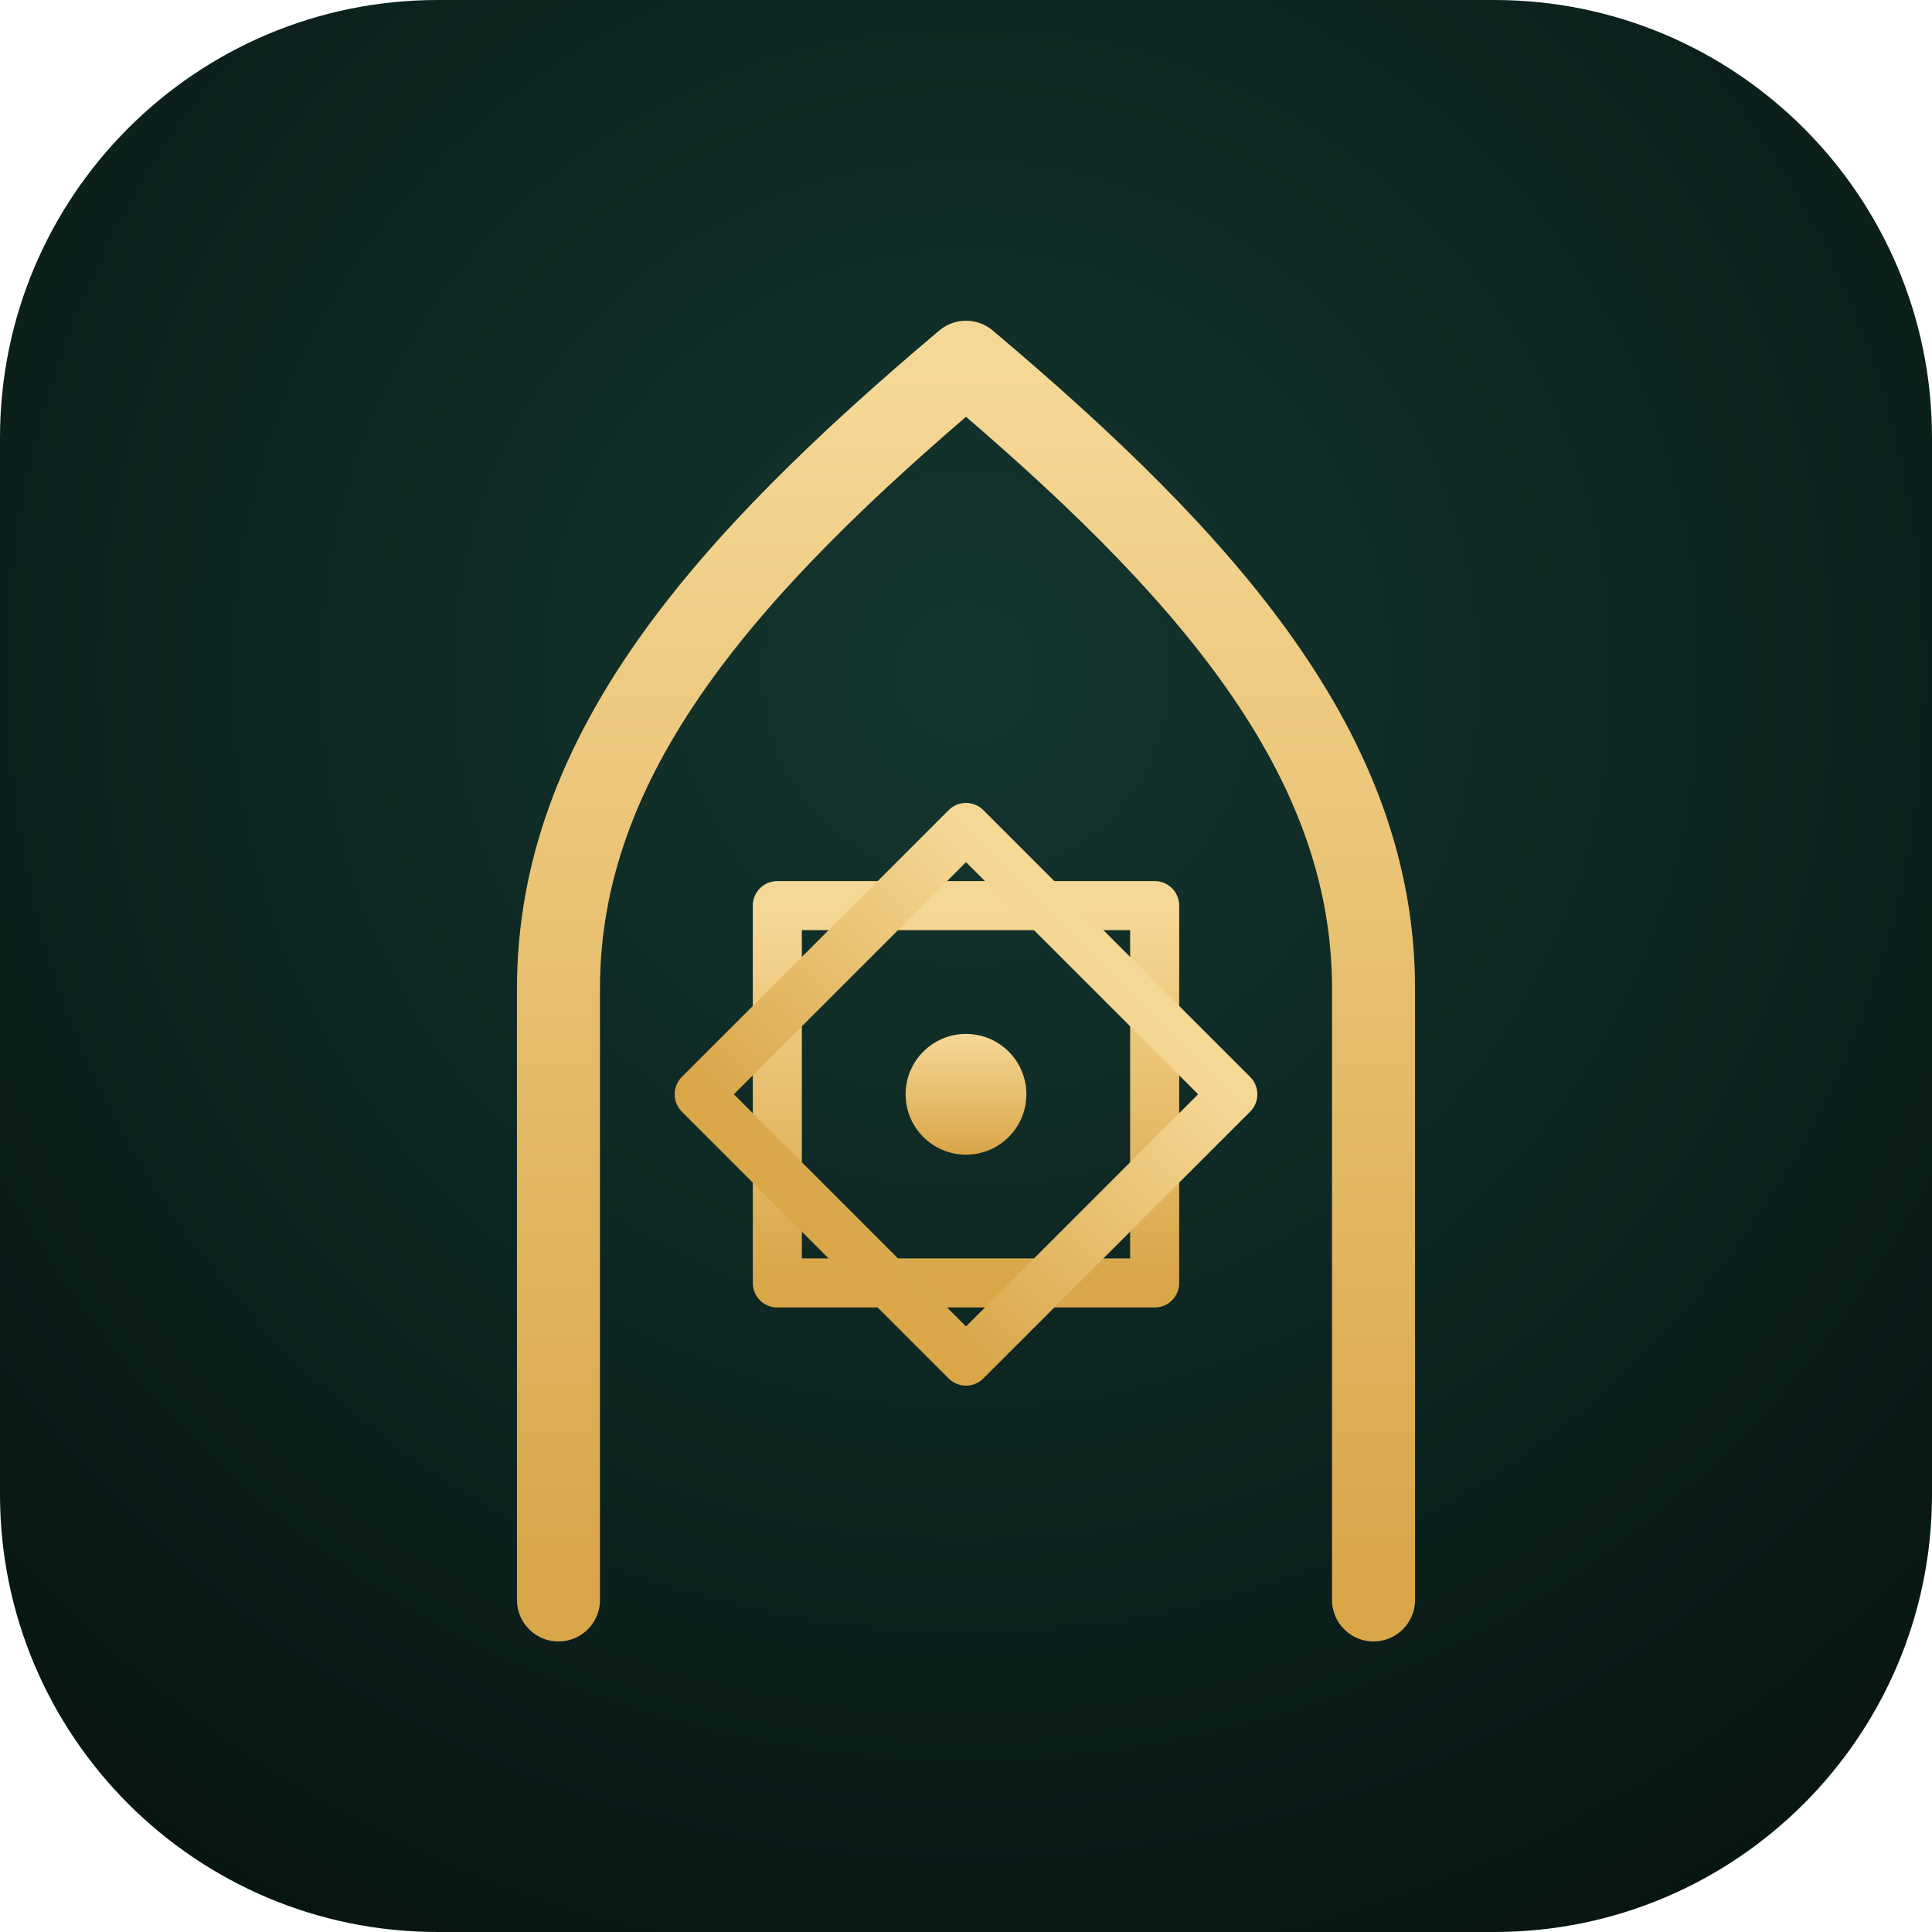
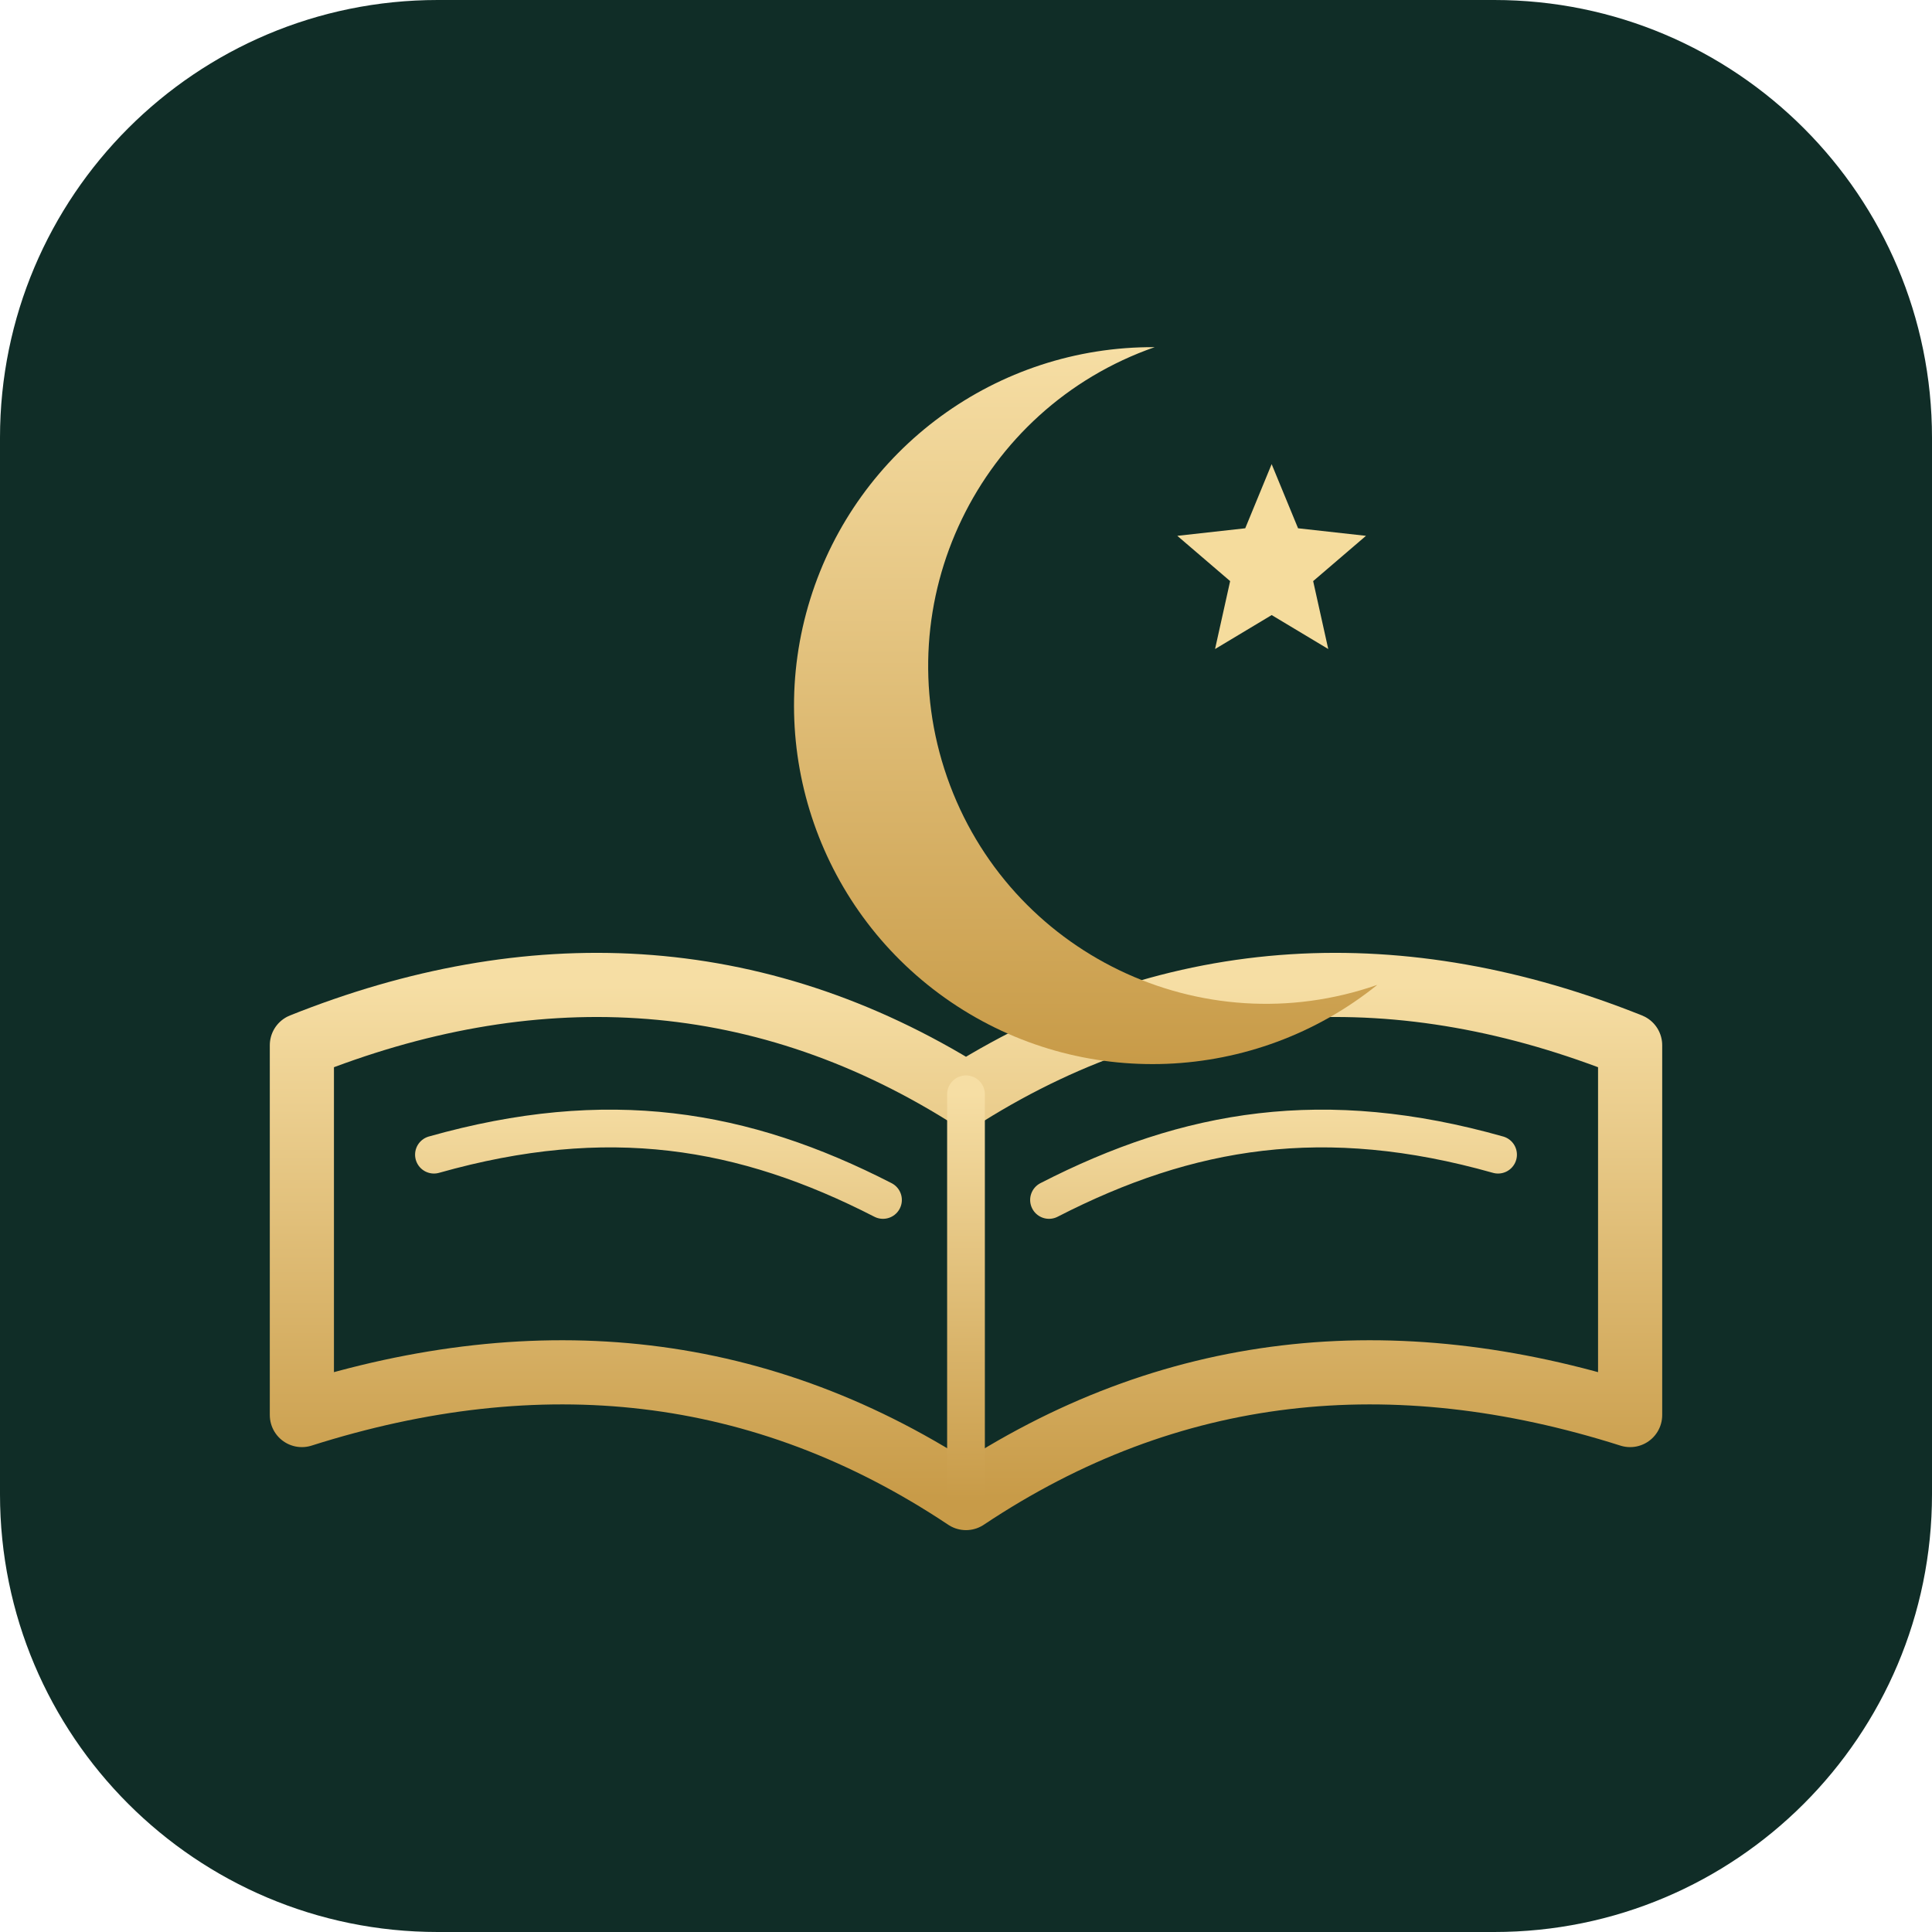
<svg xmlns="http://www.w3.org/2000/svg" viewBox="0 0 512 512">
  <defs>
-     <linearGradient id="g" x1="0" y1="0" x2="0" y2="1">
-       <stop offset="0" stop-color="#f6d896" />
-       <stop offset="1" stop-color="#d9a648" />
+     <linearGradient id="g" x2="0" y2="1">
+       <stop stop-color="#f6dea4" />
+       <stop offset="1" stop-color="#c89b48" />
    </linearGradient>
-     <radialGradient id="bg" cx=".5" cy=".35" r=".75">
-       <stop offset="0" stop-color="#14362f" />
-       <stop offset="1" stop-color="#071512" />
-     </radialGradient>
  </defs>
-   <rect width="512" height="512" rx="116" fill="url(#bg)" />
-   <path d="M148 424V262c0-62 44-112 108-166 64 54 108 104 108 166v162" fill="none" stroke="url(#g)" stroke-width="22" stroke-linejoin="round" stroke-linecap="round" />
-   <path d="M116 424h280" stroke="url(#g)" stroke-width="22" stroke-linecap="round" />
-   <g transform="translate(256 290)" fill="none" stroke="url(#g)" stroke-width="13" stroke-linejoin="round">
-     <rect x="-50" y="-50" width="100" height="100" />
-     <rect x="-50" y="-50" width="100" height="100" transform="rotate(45)" />
-   </g>
-   <circle cx="256" cy="290" r="16" fill="url(#g)" />
+   <rect width="512" height="512" rx="116" fill="#102d27" />
+   <path d="M80 277c60-24 120-22 176 13 56-35 116-37 176-13v98c-63-20-122-14-176 22-54-36-113-42-176-22z" fill="none" stroke="url(#g)" stroke-width="17" stroke-linejoin="round" />
+   <path d="M256 290v107M115 306c46-13 82-7 119 12M397 306c-46-13-82-7-119 12" fill="none" stroke="url(#g)" stroke-width="10" stroke-linecap="round" />
+   <path d="M306 92a95 95 0 1 0 59 169 83 83 0 0 1-59-169z" fill="url(#g)" />
+   <path d="m337 123 7 17 18 2-14 12 4 18-15-9-15 9 4-18-14-12 18-2z" fill="#f5dc9d" />
</svg>
